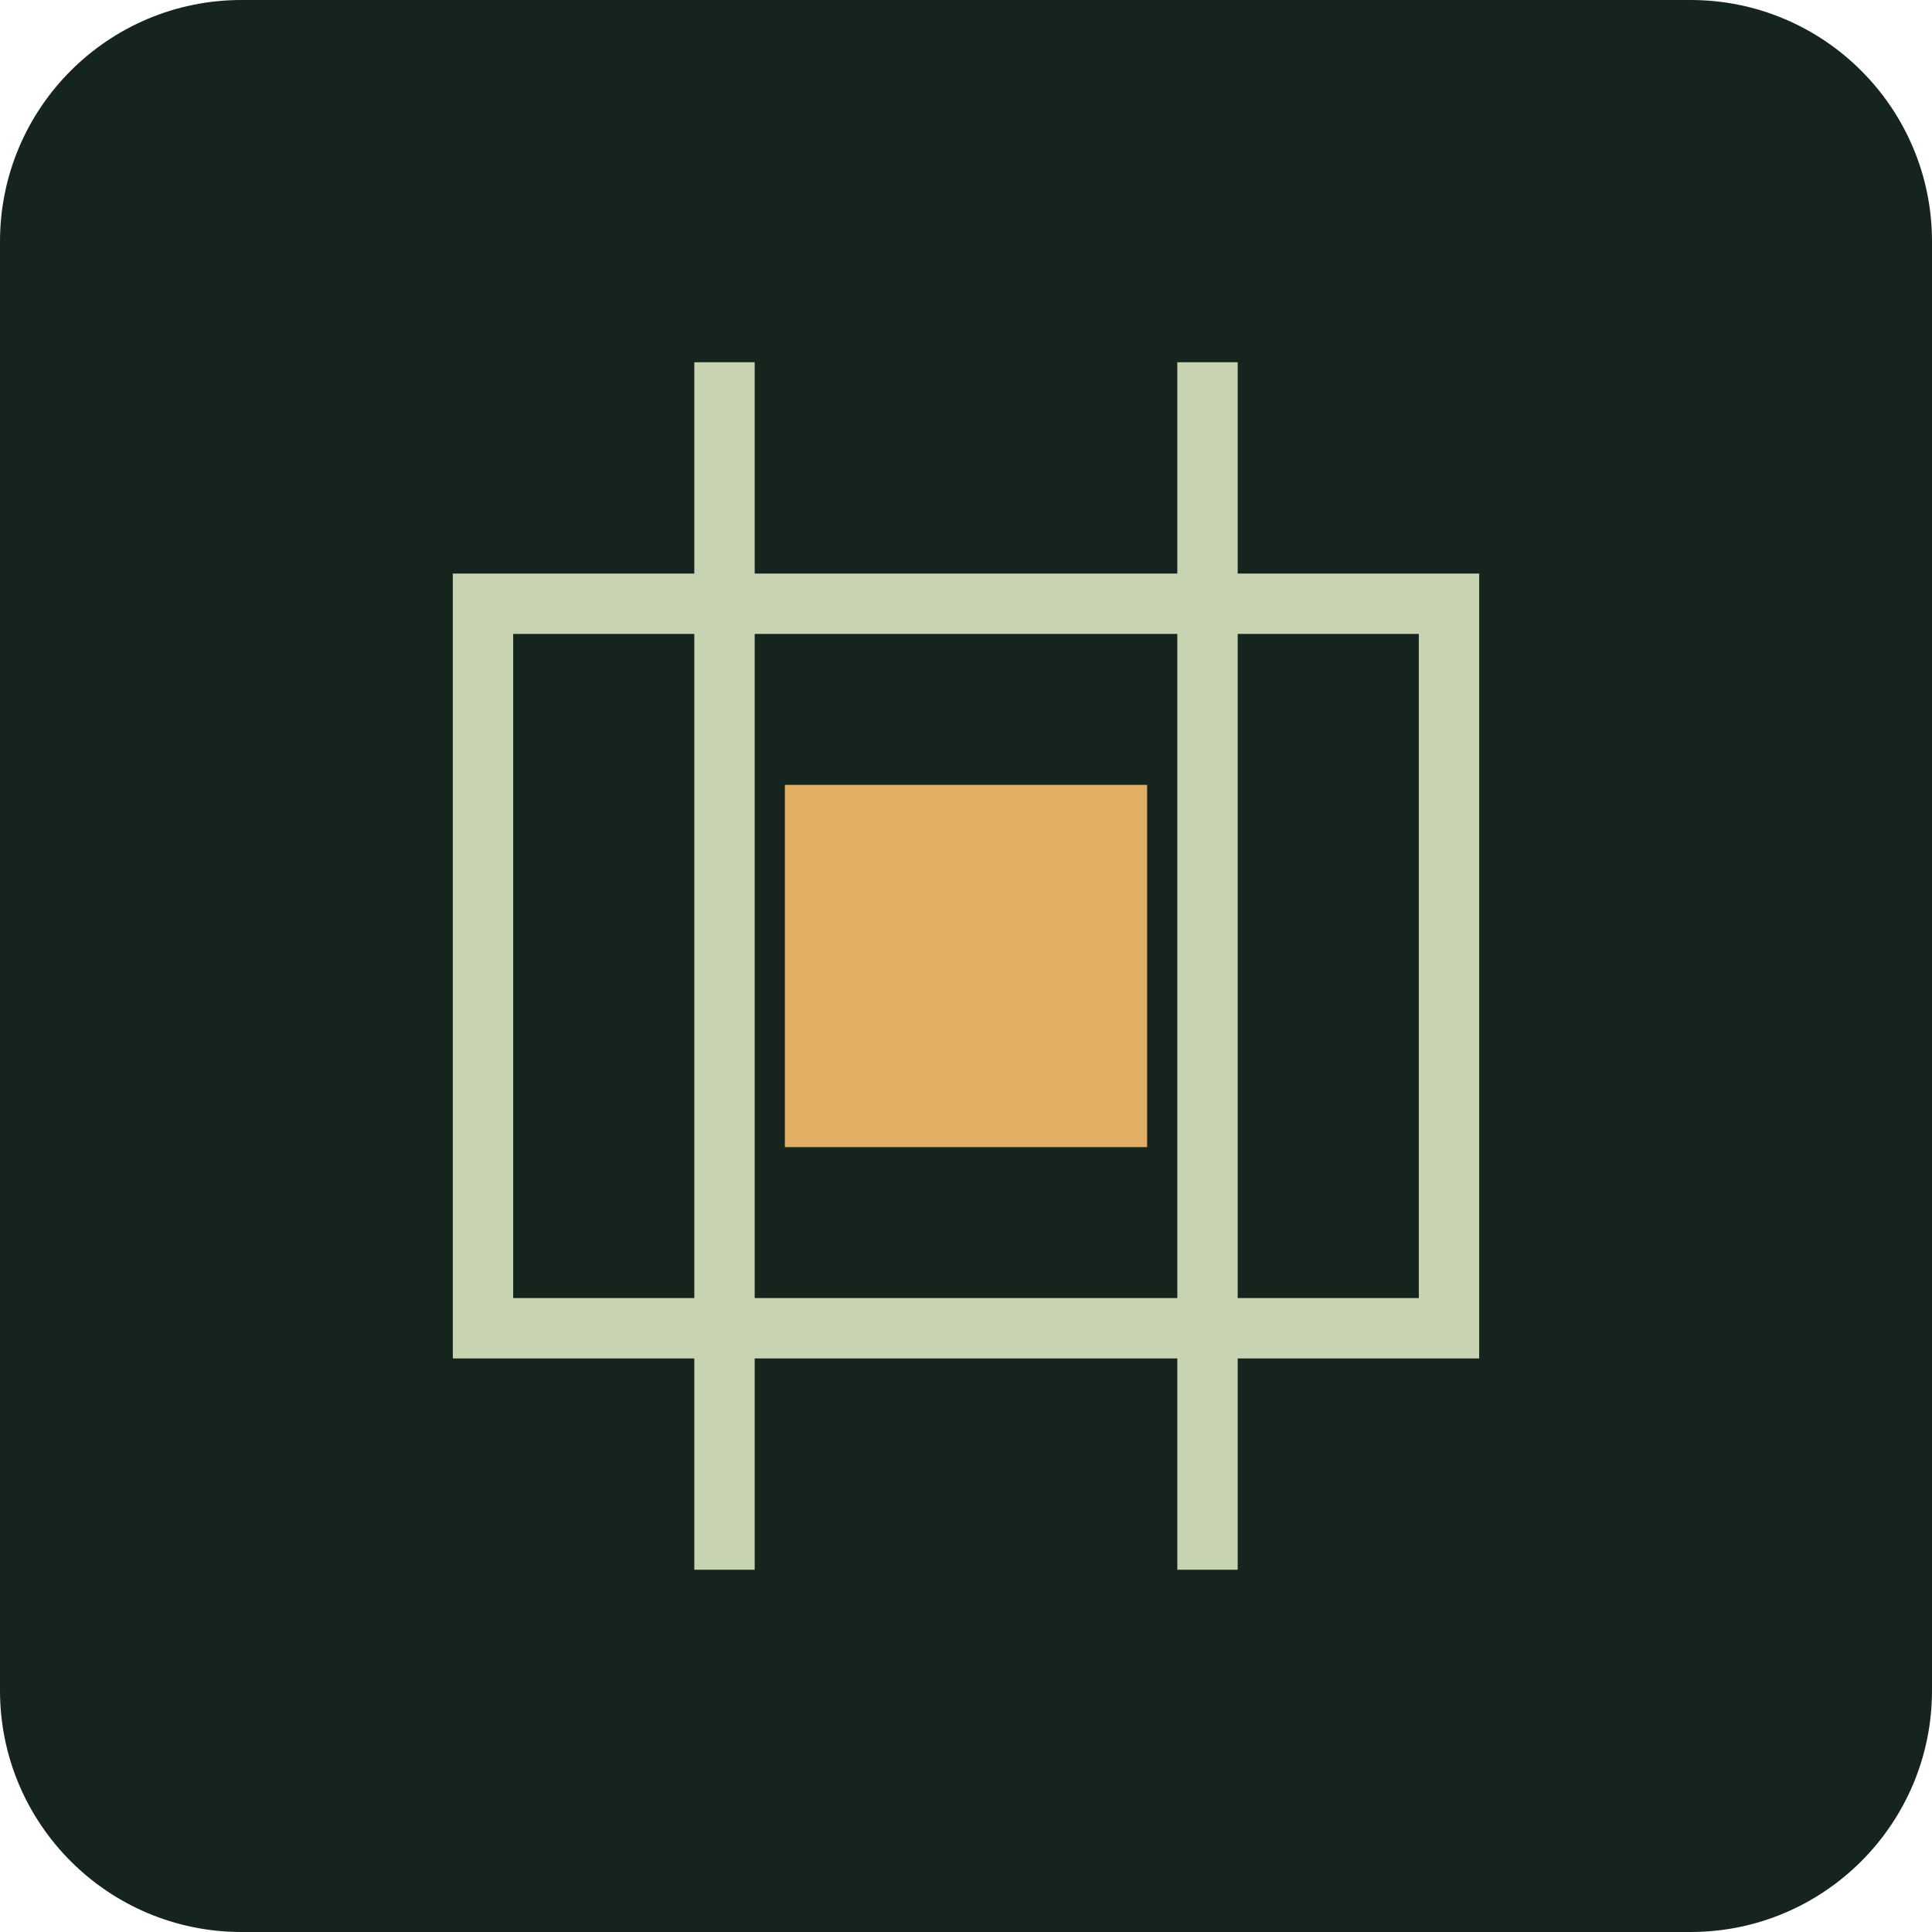
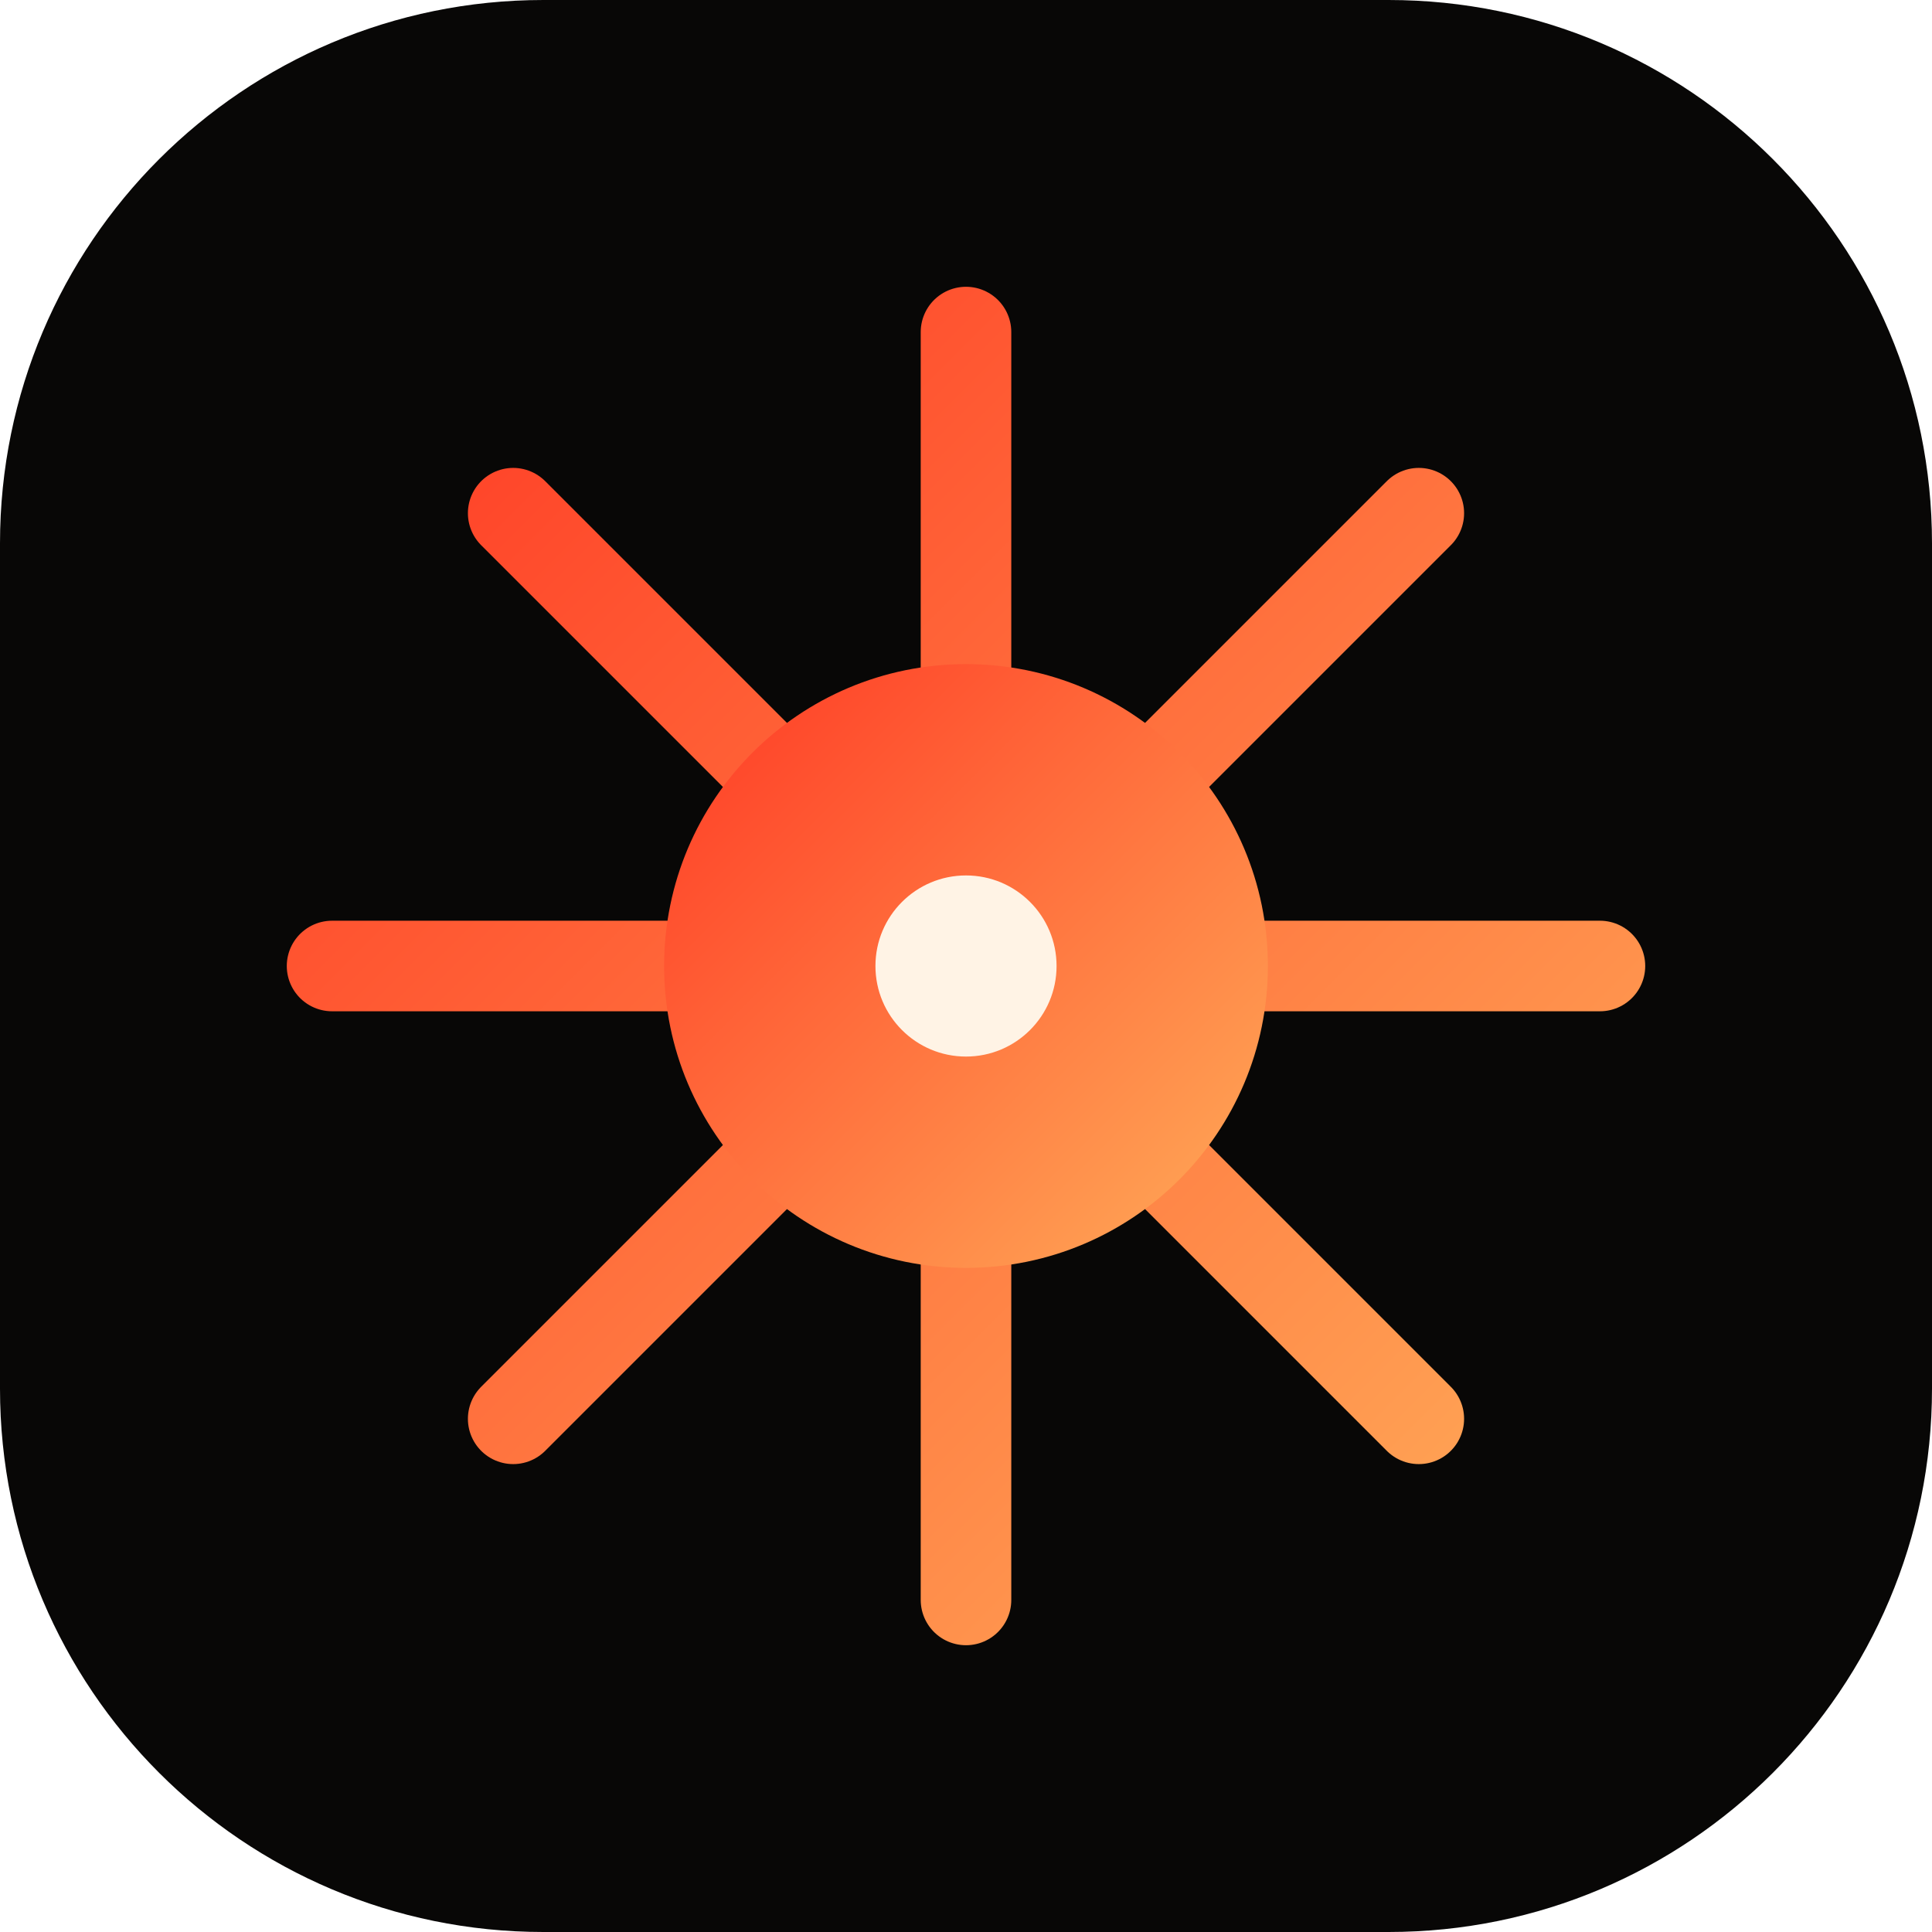
<svg xmlns="http://www.w3.org/2000/svg" viewBox="0 0 64 64">
-   <rect width="64" height="64" rx="8" fill="#15251e" />
-   <path d="M16 20h32v24H16zM24 12v40m16-40v40" fill="none" stroke="#c8d3b2" stroke-width="2" />
-   <path d="M26 26h12v12H26z" fill="#e2ae64" />
+   <defs>
+     <linearGradient id="ember" x2="1" y2="1">
+       <stop stop-color="#ff3924" />
+       <stop offset="1" stop-color="#ffad59" />
+     </linearGradient>
+   </defs>
+   <rect width="64" height="64" rx="18" fill="#080706" />
+   <path d="M32 11v42M11 32h42M17 17l30 30M17 47l30-30" stroke="url(#ember)" stroke-width="3" stroke-linecap="round" />
+   <circle cx="32" cy="32" r="10" fill="url(#ember)" />
+   <circle cx="32" cy="32" r="3" fill="#fff3e5" />
</svg>
